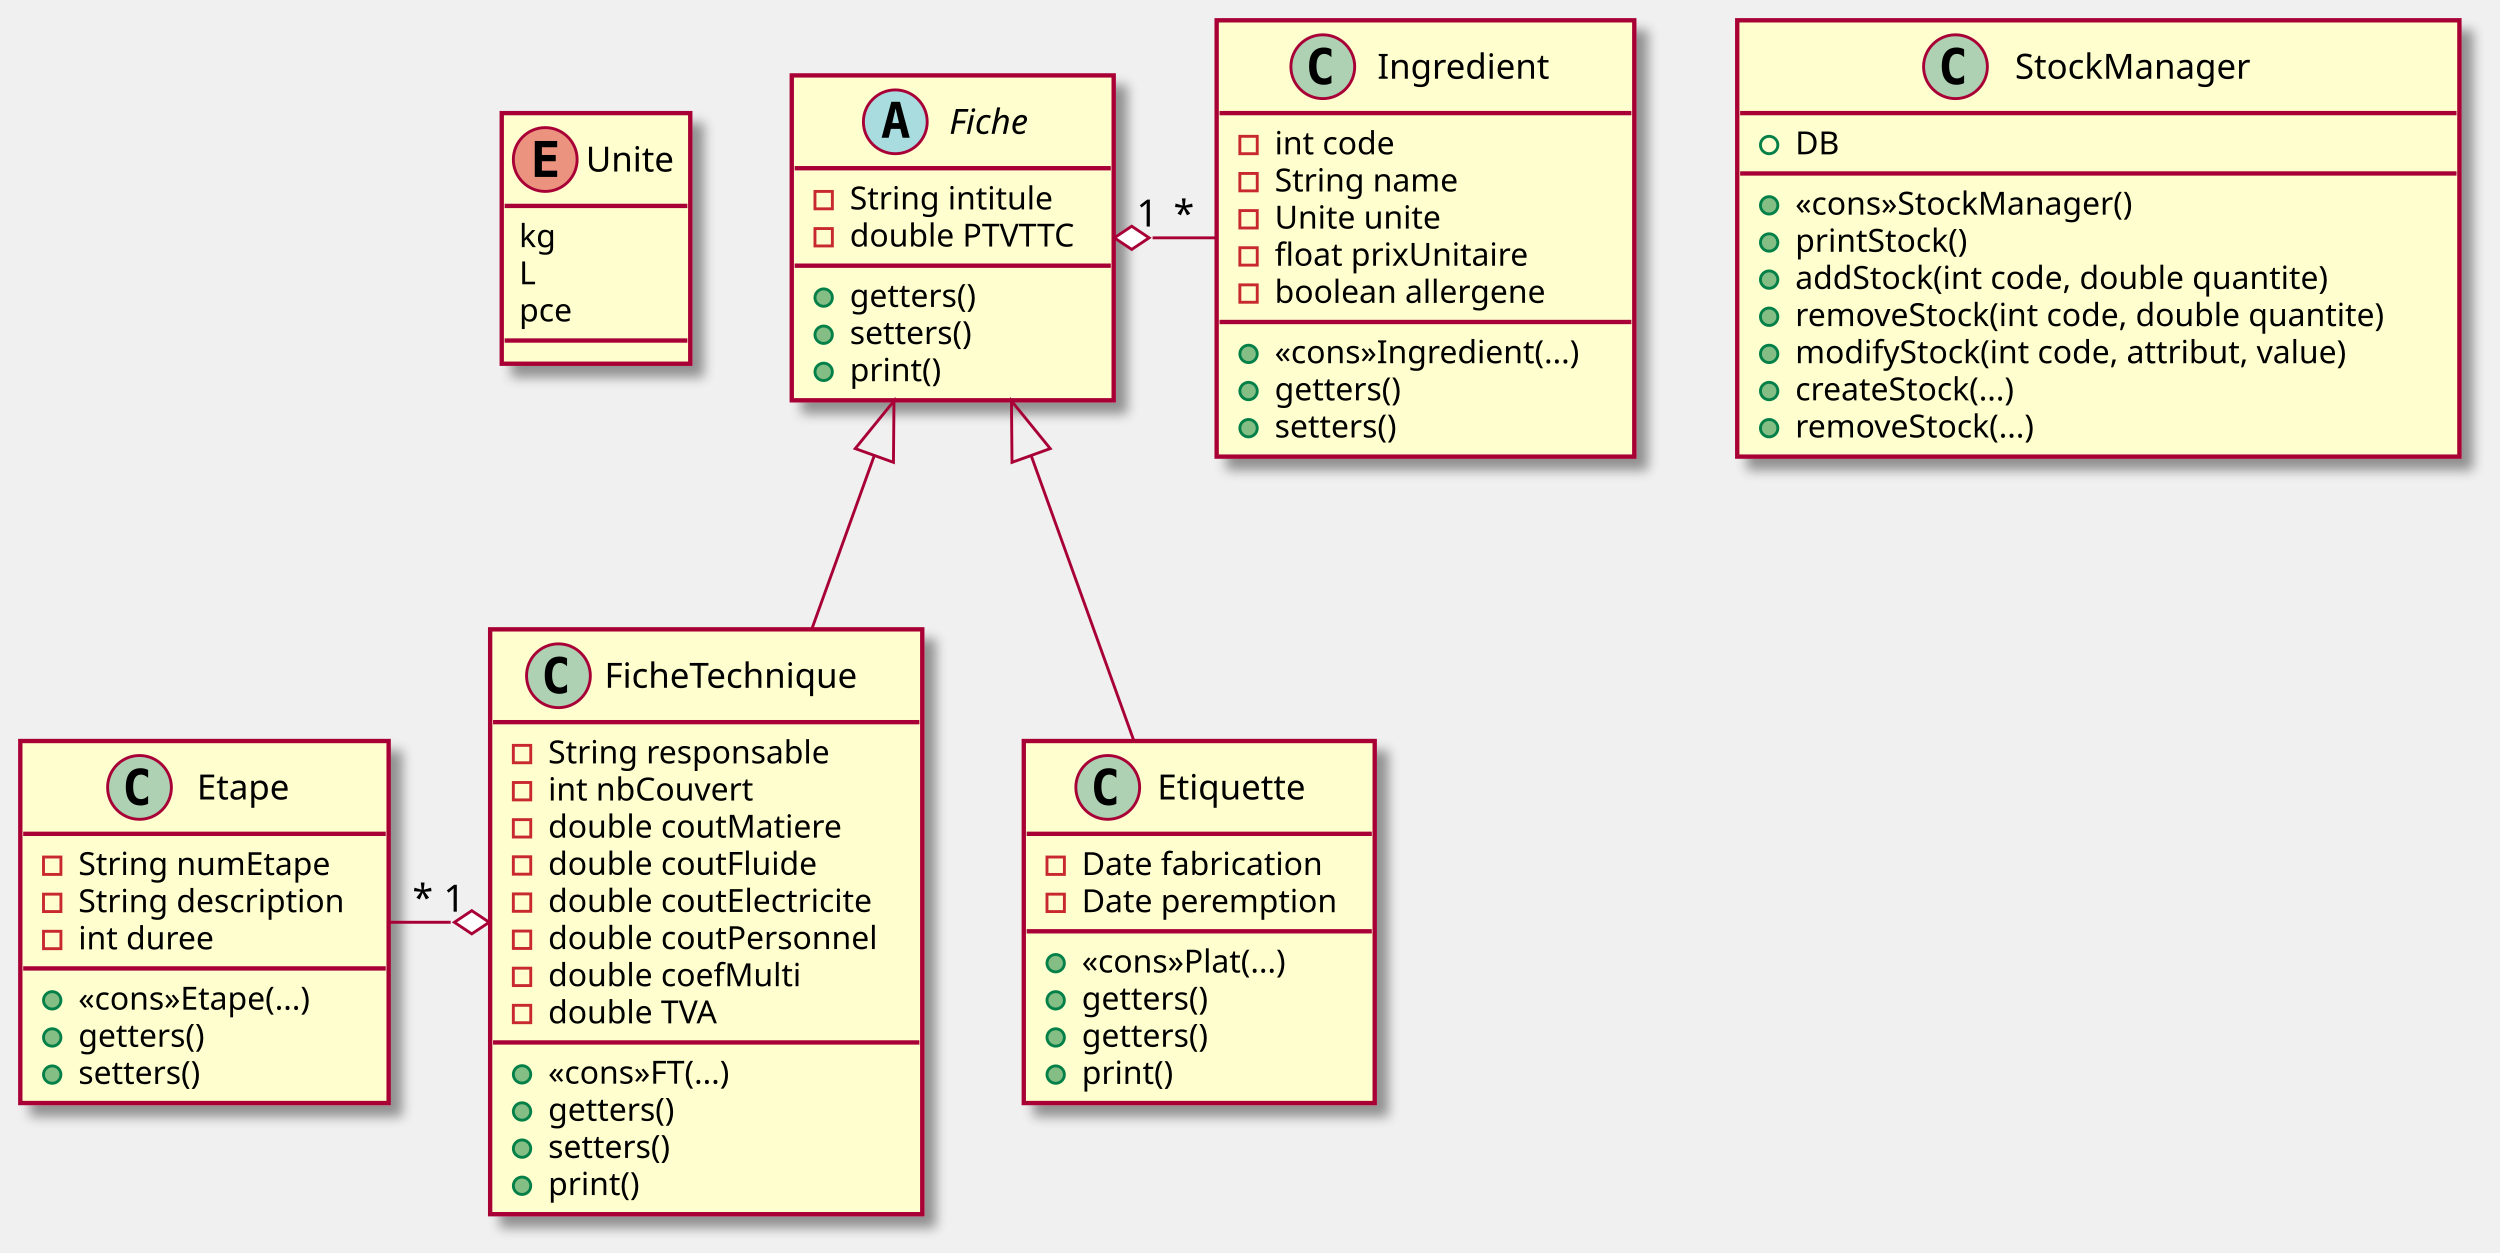
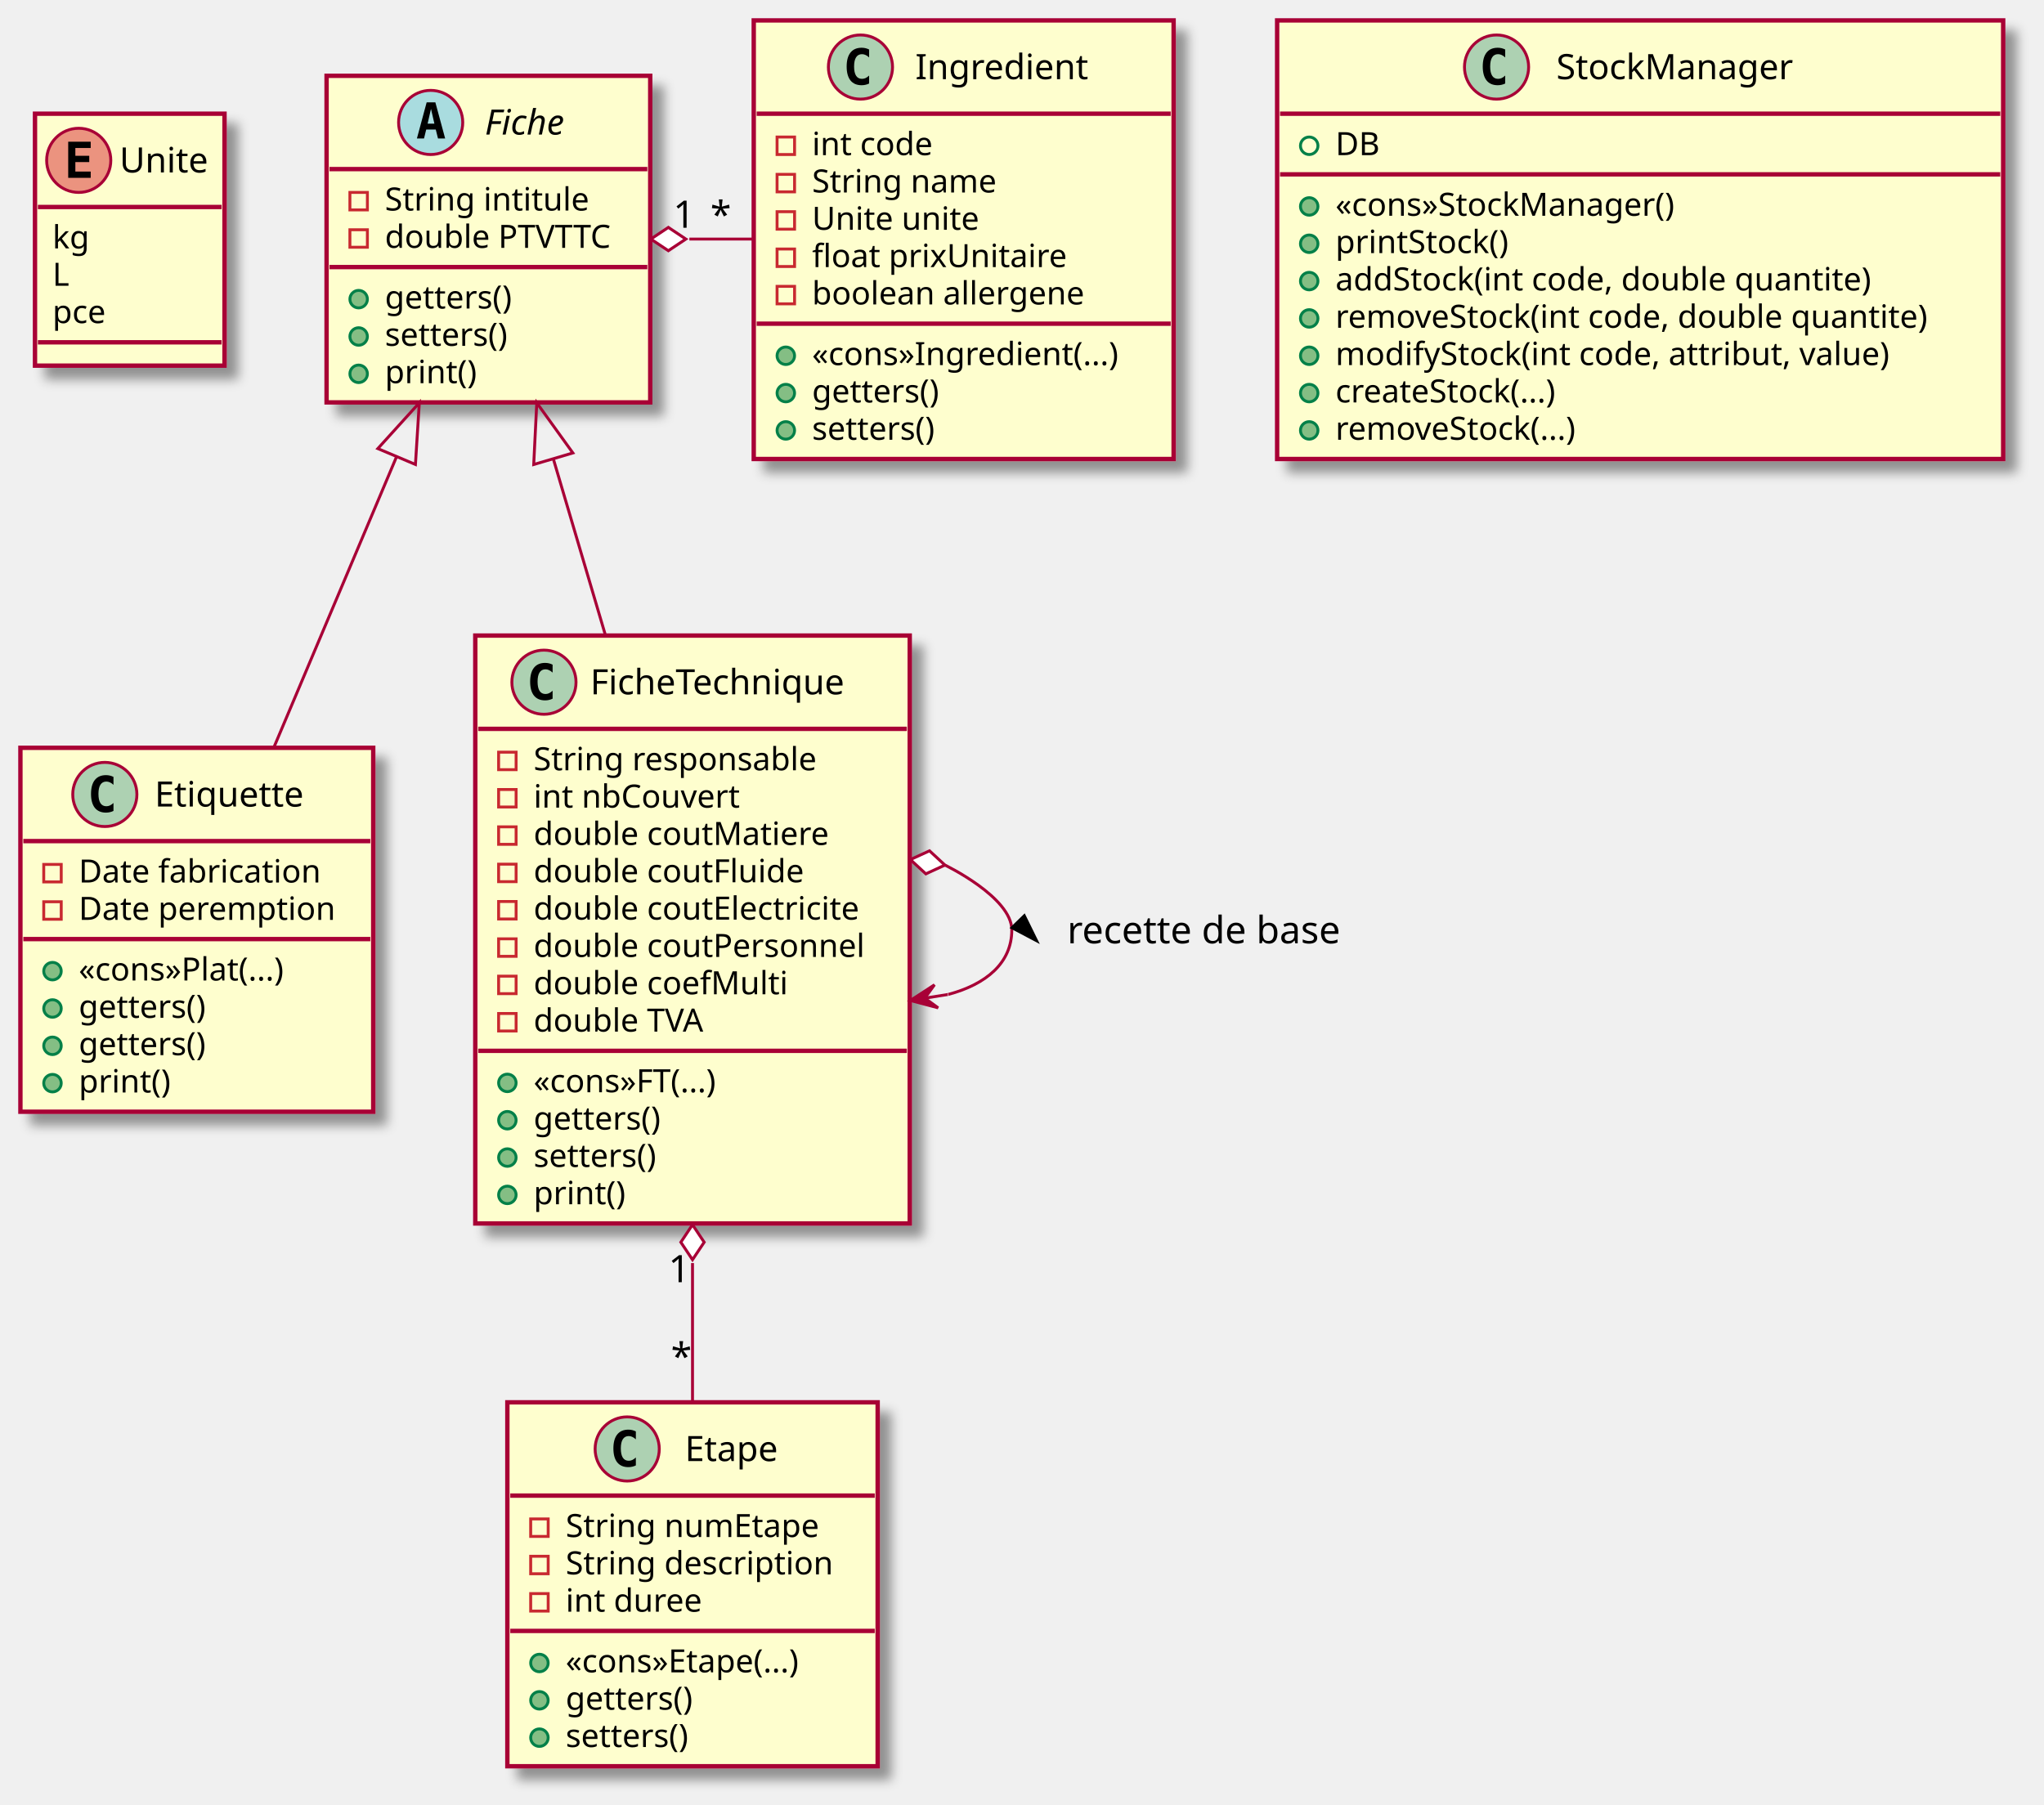
- <svg xmlns="http://www.w3.org/2000/svg" contentScriptType="application/ecmascript" contentStyleType="text/css" height="432px" preserveAspectRatio="none" style="width:862px;height:432px;background:#FFFFFF;" version="1.1" viewBox="0 0 862 432" width="862px" zoomAndPan="magnify">
+ <svg xmlns="http://www.w3.org/2000/svg" contentScriptType="application/ecmascript" contentStyleType="text/css" height="619px" preserveAspectRatio="none" style="width:701px;height:619px;background:#FFFFFF;" version="1.1" viewBox="0 0 701 619" width="701px" zoomAndPan="magnify">
  <defs>
-     <filter height="300%" id="fdufhu40ij25c" width="300%" x="-1" y="-1">
+     <filter height="300%" id="f96fu34yzcahz" width="300%" x="-1" y="-1">
      <feGaussianBlur result="blurOut" stdDeviation="2.0" />
      <feColorMatrix in="blurOut" result="blurOut2" type="matrix" values="0 0 0 0 0 0 0 0 0 0 0 0 0 0 0 0 0 0 .4 0" />
      <feOffset dx="4.0" dy="4.0" in="blurOut2" result="blurOut3" />
      <feBlend in="SourceGraphic" in2="blurOut3" mode="normal" />
    </filter>
  </defs>
  <g>
-     <rect codeLine="1" fill="#FEFECE" filter="url(#fdufhu40ij25c)" height="112.023" id="Fiche" style="stroke:#A80036;stroke-width:1.5;" width="111" x="273" y="26" />
-     <ellipse cx="308.7" cy="42" fill="#A9DCDF" rx="11" ry="11" style="stroke:#A80036;stroke-width:1.0;" />
-     <path d="M308.809,37.344 L307.653,42.422 L309.981,42.422 L308.809,37.344 Z M307.325,35.109 L310.309,35.109 L313.669,47.5 L311.216,47.5 L310.45,44.438 L307.169,44.438 L306.419,47.5 L303.981,47.5 L307.325,35.109 Z " fill="#000000" />
-     <text fill="#000000" font-family="sans-serif" font-size="12" font-style="italic" lengthAdjust="spacing" textLength="33" x="327.3" y="46.154">Fiche</text>
-     <line style="stroke:#A80036;stroke-width:1.5;" x1="274" x2="383" y1="58" y2="58" />
-     <rect fill="none" height="6" style="stroke:#C82930;stroke-width:1.0;" width="6" x="281" y="66" />
-     <text fill="#000000" font-family="sans-serif" font-size="11" lengthAdjust="spacing" textLength="76" x="293" y="72.21">String intitule</text>
-     <rect fill="none" height="6" style="stroke:#C82930;stroke-width:1.0;" width="6" x="281" y="78.805" />
-     <text fill="#000000" font-family="sans-serif" font-size="11" lengthAdjust="spacing" textLength="85" x="293" y="85.015">double PTVTTC</text>
-     <line style="stroke:#A80036;stroke-width:1.5;" x1="274" x2="383" y1="91.609" y2="91.609" />
-     <ellipse cx="284" cy="102.609" fill="#84BE84" rx="3" ry="3" style="stroke:#038048;stroke-width:1.0;" />
-     <text fill="#000000" font-family="sans-serif" font-size="11" lengthAdjust="spacing" textLength="49" x="293" y="105.82">getters()</text>
-     <ellipse cx="284" cy="115.414" fill="#84BE84" rx="3" ry="3" style="stroke:#038048;stroke-width:1.0;" />
-     <text fill="#000000" font-family="sans-serif" font-size="11" lengthAdjust="spacing" textLength="49" x="293" y="118.624">setters()</text>
-     <ellipse cx="284" cy="128.219" fill="#84BE84" rx="3" ry="3" style="stroke:#038048;stroke-width:1.0;" />
-     <text fill="#000000" font-family="sans-serif" font-size="11" lengthAdjust="spacing" textLength="34" x="293" y="131.429">print()</text>
-     <rect codeLine="9" fill="#FEFECE" filter="url(#fdufhu40ij25c)" height="201.656" id="FicheTechnique" style="stroke:#A80036;stroke-width:1.5;" width="149" x="169" y="217" />
-     <ellipse cx="192.55" cy="233" fill="#ADD1B2" rx="11" ry="11" style="stroke:#A80036;stroke-width:1.0;" />
-     <path d="M195.519,238.641 Q194.941,238.938 194.3,239.078 Q193.659,239.234 192.956,239.234 Q190.456,239.234 189.128,237.594 Q187.816,235.938 187.816,232.812 Q187.816,229.688 189.128,228.031 Q190.456,226.375 192.956,226.375 Q193.659,226.375 194.3,226.531 Q194.956,226.688 195.519,226.984 L195.519,229.703 Q194.894,229.125 194.3,228.859 Q193.706,228.578 193.081,228.578 Q191.738,228.578 191.05,229.656 Q190.363,230.719 190.363,232.812 Q190.363,234.906 191.05,235.984 Q191.738,237.047 193.081,237.047 Q193.706,237.047 194.3,236.781 Q194.894,236.5 195.519,235.922 L195.519,238.641 Z " fill="#000000" />
-     <text fill="#000000" font-family="sans-serif" font-size="12" lengthAdjust="spacing" textLength="98" x="208.45" y="237.154">FicheTechnique</text>
-     <line style="stroke:#A80036;stroke-width:1.5;" x1="170" x2="317" y1="249" y2="249" />
-     <rect fill="none" height="6" style="stroke:#C82930;stroke-width:1.0;" width="6" x="177" y="257" />
-     <text fill="#000000" font-family="sans-serif" font-size="11" lengthAdjust="spacing" textLength="109" x="189" y="263.21">String responsable</text>
-     <rect fill="none" height="6" style="stroke:#C82930;stroke-width:1.0;" width="6" x="177" y="269.805" />
-     <text fill="#000000" font-family="sans-serif" font-size="11" lengthAdjust="spacing" textLength="76" x="189" y="276.015">int nbCouvert</text>
-     <rect fill="none" height="6" style="stroke:#C82930;stroke-width:1.0;" width="6" x="177" y="282.609" />
-     <text fill="#000000" font-family="sans-serif" font-size="11" lengthAdjust="spacing" textLength="108" x="189" y="288.82">double coutMatiere</text>
-     <rect fill="none" height="6" style="stroke:#C82930;stroke-width:1.0;" width="6" x="177" y="295.414" />
-     <text fill="#000000" font-family="sans-serif" font-size="11" lengthAdjust="spacing" textLength="99" x="189" y="301.625">double coutFluide</text>
-     <rect fill="none" height="6" style="stroke:#C82930;stroke-width:1.0;" width="6" x="177" y="308.219" />
-     <text fill="#000000" font-family="sans-serif" font-size="11" lengthAdjust="spacing" textLength="121" x="189" y="314.429">double coutElectricite</text>
-     <rect fill="none" height="6" style="stroke:#C82930;stroke-width:1.0;" width="6" x="177" y="321.023" />
-     <text fill="#000000" font-family="sans-serif" font-size="11" lengthAdjust="spacing" textLength="123" x="189" y="327.234">double coutPersonnel</text>
-     <rect fill="none" height="6" style="stroke:#C82930;stroke-width:1.0;" width="6" x="177" y="333.828" />
-     <text fill="#000000" font-family="sans-serif" font-size="11" lengthAdjust="spacing" textLength="92" x="189" y="340.039">double coefMulti</text>
-     <rect fill="none" height="6" style="stroke:#C82930;stroke-width:1.0;" width="6" x="177" y="346.633" />
-     <text fill="#000000" font-family="sans-serif" font-size="11" lengthAdjust="spacing" textLength="63" x="189" y="352.843">double TVA</text>
-     <line style="stroke:#A80036;stroke-width:1.5;" x1="170" x2="317" y1="359.438" y2="359.438" />
-     <ellipse cx="180" cy="370.438" fill="#84BE84" rx="3" ry="3" style="stroke:#038048;stroke-width:1.0;" />
-     <text fill="#000000" font-family="sans-serif" font-size="11" lengthAdjust="spacing" textLength="74" x="189" y="373.648">«cons»FT(...)</text>
-     <ellipse cx="180" cy="383.242" fill="#84BE84" rx="3" ry="3" style="stroke:#038048;stroke-width:1.0;" />
-     <text fill="#000000" font-family="sans-serif" font-size="11" lengthAdjust="spacing" textLength="49" x="189" y="386.453">getters()</text>
-     <ellipse cx="180" cy="396.047" fill="#84BE84" rx="3" ry="3" style="stroke:#038048;stroke-width:1.0;" />
-     <text fill="#000000" font-family="sans-serif" font-size="11" lengthAdjust="spacing" textLength="49" x="189" y="399.257">setters()</text>
-     <ellipse cx="180" cy="408.852" fill="#84BE84" rx="3" ry="3" style="stroke:#038048;stroke-width:1.0;" />
-     <text fill="#000000" font-family="sans-serif" font-size="11" lengthAdjust="spacing" textLength="34" x="189" y="412.062">print()</text>
-     <rect codeLine="24" fill="#FEFECE" filter="url(#fdufhu40ij25c)" height="124.828" id="Etape" style="stroke:#A80036;stroke-width:1.5;" width="127" x="7" y="255.5" />
-     <ellipse cx="48.1" cy="271.5" fill="#ADD1B2" rx="11" ry="11" style="stroke:#A80036;stroke-width:1.0;" />
-     <path d="M51.069,277.141 Q50.491,277.438 49.85,277.578 Q49.209,277.734 48.506,277.734 Q46.006,277.734 44.678,276.094 Q43.366,274.438 43.366,271.312 Q43.366,268.188 44.678,266.531 Q46.006,264.875 48.506,264.875 Q49.209,264.875 49.85,265.031 Q50.506,265.188 51.069,265.484 L51.069,268.203 Q50.444,267.625 49.85,267.359 Q49.256,267.078 48.631,267.078 Q47.288,267.078 46.6,268.156 Q45.913,269.219 45.913,271.312 Q45.913,273.406 46.6,274.484 Q47.288,275.547 48.631,275.547 Q49.256,275.547 49.85,275.281 Q50.444,275 51.069,274.422 L51.069,277.141 Z " fill="#000000" />
-     <text fill="#000000" font-family="sans-serif" font-size="12" lengthAdjust="spacing" textLength="37" x="67.9" y="275.654">Etape</text>
-     <line style="stroke:#A80036;stroke-width:1.5;" x1="8" x2="133" y1="287.5" y2="287.5" />
-     <rect fill="none" height="6" style="stroke:#C82930;stroke-width:1.0;" width="6" x="15" y="295.5" />
-     <text fill="#000000" font-family="sans-serif" font-size="11" lengthAdjust="spacing" textLength="95" x="27" y="301.71">String numEtape</text>
-     <rect fill="none" height="6" style="stroke:#C82930;stroke-width:1.0;" width="6" x="15" y="308.305" />
-     <text fill="#000000" font-family="sans-serif" font-size="11" lengthAdjust="spacing" textLength="101" x="27" y="314.515">String description</text>
-     <rect fill="none" height="6" style="stroke:#C82930;stroke-width:1.0;" width="6" x="15" y="321.109" />
-     <text fill="#000000" font-family="sans-serif" font-size="11" lengthAdjust="spacing" textLength="51" x="27" y="327.32">int duree</text>
-     <line style="stroke:#A80036;stroke-width:1.5;" x1="8" x2="133" y1="333.914" y2="333.914" />
-     <ellipse cx="18" cy="344.914" fill="#84BE84" rx="3" ry="3" style="stroke:#038048;stroke-width:1.0;" />
-     <text fill="#000000" font-family="sans-serif" font-size="11" lengthAdjust="spacing" textLength="93" x="27" y="348.125">«cons»Etape(...)</text>
-     <ellipse cx="18" cy="357.719" fill="#84BE84" rx="3" ry="3" style="stroke:#038048;stroke-width:1.0;" />
-     <text fill="#000000" font-family="sans-serif" font-size="11" lengthAdjust="spacing" textLength="49" x="27" y="360.929">getters()</text>
-     <ellipse cx="18" cy="370.523" fill="#84BE84" rx="3" ry="3" style="stroke:#038048;stroke-width:1.0;" />
-     <text fill="#000000" font-family="sans-serif" font-size="11" lengthAdjust="spacing" textLength="49" x="27" y="373.734">setters()</text>
-     <rect codeLine="34" fill="#FEFECE" filter="url(#fdufhu40ij25c)" height="150.438" id="Ingredient" style="stroke:#A80036;stroke-width:1.5;" width="144" x="419.5" y="7" />
-     <ellipse cx="456.1" cy="23" fill="#ADD1B2" rx="11" ry="11" style="stroke:#A80036;stroke-width:1.0;" />
-     <path d="M459.069,28.641 Q458.491,28.938 457.85,29.078 Q457.209,29.234 456.506,29.234 Q454.006,29.234 452.678,27.594 Q451.366,25.938 451.366,22.812 Q451.366,19.688 452.678,18.031 Q454.006,16.375 456.506,16.375 Q457.209,16.375 457.85,16.531 Q458.506,16.688 459.069,16.984 L459.069,19.703 Q458.444,19.125 457.85,18.859 Q457.256,18.578 456.631,18.578 Q455.288,18.578 454.6,19.656 Q453.913,20.719 453.913,22.812 Q453.913,24.906 454.6,25.984 Q455.288,27.047 456.631,27.047 Q457.256,27.047 457.85,26.781 Q458.444,26.5 459.069,25.922 L459.069,28.641 Z " fill="#000000" />
-     <text fill="#000000" font-family="sans-serif" font-size="12" lengthAdjust="spacing" textLength="64" x="474.9" y="27.154">Ingredient</text>
-     <line style="stroke:#A80036;stroke-width:1.5;" x1="420.5" x2="562.5" y1="39" y2="39" />
-     <rect fill="none" height="6" style="stroke:#C82930;stroke-width:1.0;" width="6" x="427.5" y="47" />
-     <text fill="#000000" font-family="sans-serif" font-size="11" lengthAdjust="spacing" textLength="45" x="439.5" y="53.21">int code</text>
-     <rect fill="none" height="6" style="stroke:#C82930;stroke-width:1.0;" width="6" x="427.5" y="59.805" />
-     <text fill="#000000" font-family="sans-serif" font-size="11" lengthAdjust="spacing" textLength="70" x="439.5" y="66.015">String name</text>
-     <rect fill="none" height="6" style="stroke:#C82930;stroke-width:1.0;" width="6" x="427.5" y="72.609" />
-     <text fill="#000000" font-family="sans-serif" font-size="11" lengthAdjust="spacing" textLength="61" x="439.5" y="78.82">Unite unite</text>
-     <rect fill="none" height="6" style="stroke:#C82930;stroke-width:1.0;" width="6" x="427.5" y="85.414" />
-     <text fill="#000000" font-family="sans-serif" font-size="11" lengthAdjust="spacing" textLength="94" x="439.5" y="91.624">float prixUnitaire</text>
-     <rect fill="none" height="6" style="stroke:#C82930;stroke-width:1.0;" width="6" x="427.5" y="98.219" />
-     <text fill="#000000" font-family="sans-serif" font-size="11" lengthAdjust="spacing" textLength="102" x="439.5" y="104.429">boolean allergene</text>
-     <line style="stroke:#A80036;stroke-width:1.5;" x1="420.5" x2="562.5" y1="111.023" y2="111.023" />
-     <ellipse cx="430.5" cy="122.023" fill="#84BE84" rx="3" ry="3" style="stroke:#038048;stroke-width:1.0;" />
-     <text fill="#000000" font-family="sans-serif" font-size="11" lengthAdjust="spacing" textLength="118" x="439.5" y="125.234">«cons»Ingredient(...)</text>
-     <ellipse cx="430.5" cy="134.828" fill="#84BE84" rx="3" ry="3" style="stroke:#038048;stroke-width:1.0;" />
-     <text fill="#000000" font-family="sans-serif" font-size="11" lengthAdjust="spacing" textLength="49" x="439.5" y="138.039">getters()</text>
-     <ellipse cx="430.5" cy="147.633" fill="#84BE84" rx="3" ry="3" style="stroke:#038048;stroke-width:1.0;" />
-     <text fill="#000000" font-family="sans-serif" font-size="11" lengthAdjust="spacing" textLength="49" x="439.5" y="150.843">setters()</text>
-     <rect codeLine="45" fill="#FEFECE" filter="url(#fdufhu40ij25c)" height="124.828" id="Etiquette" style="stroke:#A80036;stroke-width:1.5;" width="121" x="353" y="255.5" />
-     <ellipse cx="381.95" cy="271.5" fill="#ADD1B2" rx="11" ry="11" style="stroke:#A80036;stroke-width:1.0;" />
-     <path d="M384.919,277.141 Q384.341,277.438 383.7,277.578 Q383.059,277.734 382.356,277.734 Q379.856,277.734 378.528,276.094 Q377.216,274.438 377.216,271.312 Q377.216,268.188 378.528,266.531 Q379.856,264.875 382.356,264.875 Q383.059,264.875 383.7,265.031 Q384.356,265.188 384.919,265.484 L384.919,268.203 Q384.294,267.625 383.7,267.359 Q383.106,267.078 382.481,267.078 Q381.137,267.078 380.45,268.156 Q379.762,269.219 379.762,271.312 Q379.762,273.406 380.45,274.484 Q381.137,275.547 382.481,275.547 Q383.106,275.547 383.7,275.281 Q384.294,275 384.919,274.422 L384.919,277.141 Z " fill="#000000" />
-     <text fill="#000000" font-family="sans-serif" font-size="12" lengthAdjust="spacing" textLength="58" x="399.05" y="275.654">Etiquette</text>
-     <line style="stroke:#A80036;stroke-width:1.5;" x1="354" x2="473" y1="287.5" y2="287.5" />
-     <rect fill="none" height="6" style="stroke:#C82930;stroke-width:1.0;" width="6" x="361" y="295.5" />
-     <text fill="#000000" font-family="sans-serif" font-size="11" lengthAdjust="spacing" textLength="90" x="373" y="301.71">Date fabrication</text>
-     <rect fill="none" height="6" style="stroke:#C82930;stroke-width:1.0;" width="6" x="361" y="308.305" />
-     <text fill="#000000" font-family="sans-serif" font-size="11" lengthAdjust="spacing" textLength="95" x="373" y="314.515">Date peremption</text>
-     <line style="stroke:#A80036;stroke-width:1.5;" x1="354" x2="473" y1="321.109" y2="321.109" />
-     <ellipse cx="364" cy="332.109" fill="#84BE84" rx="3" ry="3" style="stroke:#038048;stroke-width:1.0;" />
-     <text fill="#000000" font-family="sans-serif" font-size="11" lengthAdjust="spacing" textLength="82" x="373" y="335.32">«cons»Plat(...)</text>
-     <ellipse cx="364" cy="344.914" fill="#84BE84" rx="3" ry="3" style="stroke:#038048;stroke-width:1.0;" />
-     <text fill="#000000" font-family="sans-serif" font-size="11" lengthAdjust="spacing" textLength="49" x="373" y="348.125">getters()</text>
-     <ellipse cx="364" cy="357.719" fill="#84BE84" rx="3" ry="3" style="stroke:#038048;stroke-width:1.0;" />
-     <text fill="#000000" font-family="sans-serif" font-size="11" lengthAdjust="spacing" textLength="49" x="373" y="360.929">getters()</text>
-     <ellipse cx="364" cy="370.523" fill="#84BE84" rx="3" ry="3" style="stroke:#038048;stroke-width:1.0;" />
-     <text fill="#000000" font-family="sans-serif" font-size="11" lengthAdjust="spacing" textLength="34" x="373" y="373.734">print()</text>
-     <rect codeLine="54" fill="#FEFECE" filter="url(#fdufhu40ij25c)" height="86.414" id="Unite" style="stroke:#A80036;stroke-width:1.5;" width="65" x="173" y="39" />
-     <ellipse cx="188" cy="55" fill="#EB937F" rx="11" ry="11" style="stroke:#A80036;stroke-width:1.0;" />
-     <path d="M192.109,61 L184.391,61 L184.391,48.609 L192.109,48.609 L192.109,50.766 L186.844,50.766 L186.844,53.438 L191.609,53.438 L191.609,55.594 L186.844,55.594 L186.844,58.844 L192.109,58.844 L192.109,61 Z " fill="#000000" />
-     <text fill="#000000" font-family="sans-serif" font-size="12" lengthAdjust="spacing" textLength="33" x="202" y="59.154">Unite</text>
-     <line style="stroke:#A80036;stroke-width:1.5;" x1="174" x2="237" y1="71" y2="71" />
-     <text fill="#000000" font-family="sans-serif" font-size="11" lengthAdjust="spacing" textLength="13" x="179" y="85.21">kg</text>
-     <text fill="#000000" font-family="sans-serif" font-size="11" lengthAdjust="spacing" textLength="6" x="179" y="98.015">L</text>
-     <text fill="#000000" font-family="sans-serif" font-size="11" lengthAdjust="spacing" textLength="20" x="179" y="110.82">pce</text>
-     <line style="stroke:#A80036;stroke-width:1.5;" x1="174" x2="237" y1="117.414" y2="117.414" />
-     <rect codeLine="60" fill="#FEFECE" filter="url(#fdufhu40ij25c)" height="150.438" id="StockManager" style="stroke:#A80036;stroke-width:1.5;" width="249" x="599" y="7" />
-     <ellipse cx="674.25" cy="23" fill="#ADD1B2" rx="11" ry="11" style="stroke:#A80036;stroke-width:1.0;" />
-     <path d="M677.219,28.641 Q676.641,28.938 676,29.078 Q675.359,29.234 674.656,29.234 Q672.156,29.234 670.828,27.594 Q669.516,25.938 669.516,22.812 Q669.516,19.688 670.828,18.031 Q672.156,16.375 674.656,16.375 Q675.359,16.375 676,16.531 Q676.656,16.688 677.219,16.984 L677.219,19.703 Q676.594,19.125 676,18.859 Q675.406,18.578 674.781,18.578 Q673.438,18.578 672.75,19.656 Q672.062,20.719 672.062,22.812 Q672.062,24.906 672.75,25.984 Q673.438,27.047 674.781,27.047 Q675.406,27.047 676,26.781 Q676.594,26.5 677.219,25.922 L677.219,28.641 Z " fill="#000000" />
-     <text fill="#000000" font-family="sans-serif" font-size="12" lengthAdjust="spacing" textLength="90" x="694.75" y="27.154">StockManager</text>
-     <line style="stroke:#A80036;stroke-width:1.5;" x1="600" x2="847" y1="39" y2="39" />
-     <ellipse cx="610" cy="50" rx="3" ry="3" style="stroke:#038048;stroke-width:1.0;fill:none;" />
-     <text fill="#000000" font-family="sans-serif" font-size="11" lengthAdjust="spacing" textLength="16" x="619" y="53.21">DB</text>
-     <line style="stroke:#A80036;stroke-width:1.5;" x1="600" x2="847" y1="59.805" y2="59.805" />
-     <ellipse cx="610" cy="70.805" fill="#84BE84" rx="3" ry="3" style="stroke:#038048;stroke-width:1.0;" />
-     <text fill="#000000" font-family="sans-serif" font-size="11" lengthAdjust="spacing" textLength="129" x="619" y="74.015">«cons»StockManager()</text>
-     <ellipse cx="610" cy="83.609" fill="#84BE84" rx="3" ry="3" style="stroke:#038048;stroke-width:1.0;" />
-     <text fill="#000000" font-family="sans-serif" font-size="11" lengthAdjust="spacing" textLength="65" x="619" y="86.82">printStock()</text>
-     <ellipse cx="610" cy="96.414" fill="#84BE84" rx="3" ry="3" style="stroke:#038048;stroke-width:1.0;" />
-     <text fill="#000000" font-family="sans-serif" font-size="11" lengthAdjust="spacing" textLength="201" x="619" y="99.624">addStock(int code, double quantite)</text>
-     <ellipse cx="610" cy="109.219" fill="#84BE84" rx="3" ry="3" style="stroke:#038048;stroke-width:1.0;" />
-     <text fill="#000000" font-family="sans-serif" font-size="11" lengthAdjust="spacing" textLength="223" x="619" y="112.429">removeStock(int code, double quantite)</text>
-     <ellipse cx="610" cy="122.023" fill="#84BE84" rx="3" ry="3" style="stroke:#038048;stroke-width:1.0;" />
-     <text fill="#000000" font-family="sans-serif" font-size="11" lengthAdjust="spacing" textLength="209" x="619" y="125.234">modifyStock(int code, attribut, value)</text>
-     <ellipse cx="610" cy="134.828" fill="#84BE84" rx="3" ry="3" style="stroke:#038048;stroke-width:1.0;" />
-     <text fill="#000000" font-family="sans-serif" font-size="11" lengthAdjust="spacing" textLength="87" x="619" y="138.039">createStock(...)</text>
-     <ellipse cx="610" cy="147.633" fill="#84BE84" rx="3" ry="3" style="stroke:#038048;stroke-width:1.0;" />
-     <text fill="#000000" font-family="sans-serif" font-size="11" lengthAdjust="spacing" textLength="94" x="619" y="150.843">removeStock(...)</text>
-     <path codeLine="71" d="M301.384,157.286 C294.55,176.26 287.103,196.938 279.895,216.951 " fill="none" id="Fiche-backto-FicheTechnique" style="stroke:#A80036;stroke-width:1.0;" />
-     <polygon fill="none" points="294.885,154.673,308.248,138.228,308.057,159.417,294.885,154.673" style="stroke:#A80036;stroke-width:1.0;" />
-     <path codeLine="72" d="M355.574,157.171 C366.942,188.733 380.013,225.025 390.859,255.138 " fill="none" id="Fiche-backto-Etiquette" style="stroke:#A80036;stroke-width:1.0;" />
-     <polygon fill="none" points="348.943,159.417,348.752,138.228,362.115,154.673,348.943,159.417" style="stroke:#A80036;stroke-width:1.0;" />
-     <path codeLine="73" d="M397.414,82 C404.748,82 412.082,82 419.416,82 " fill="none" id="Fiche-backto-Ingredient" style="stroke:#A80036;stroke-width:1.0;" />
-     <polygon fill="#FFFFFF" points="384.213,82,390.213,86,396.213,82,390.213,78,384.213,82" style="stroke:#A80036;stroke-width:1.0;" />
-     <text fill="#000000" font-family="sans-serif" font-size="13" lengthAdjust="spacing" textLength="8" x="391.864" y="78.113">1</text>
-     <text fill="#000000" font-family="sans-serif" font-size="13" lengthAdjust="spacing" textLength="7" x="404.622" y="78.278">*</text>
-     <path codeLine="75" d="M134.023,318 C141.15,318 148.276,318 155.402,318 " fill="none" id="Etape-to-FicheTechnique" style="stroke:#A80036;stroke-width:1.0;" />
-     <polygon fill="#FFFFFF" points="168.662,318,162.662,314,156.662,318,162.662,322,168.662,318" style="stroke:#A80036;stroke-width:1.0;" />
-     <text fill="#000000" font-family="sans-serif" font-size="13" lengthAdjust="spacing" textLength="7" x="142.192" y="314.171">*</text>
-     <text fill="#000000" font-family="sans-serif" font-size="13" lengthAdjust="spacing" textLength="8" x="152.902" y="314.352">1</text>
+     <rect codeLine="1" fill="#FEFECE" filter="url(#f96fu34yzcahz)" height="112.023" id="Fiche" style="stroke:#A80036;stroke-width:1.5;" width="111" x="112" y="26" />
+     <ellipse cx="147.7" cy="42" fill="#A9DCDF" rx="11" ry="11" style="stroke:#A80036;stroke-width:1.0;" />
+     <path d="M147.809,37.344 L146.653,42.422 L148.981,42.422 L147.809,37.344 Z M146.325,35.109 L149.309,35.109 L152.669,47.5 L150.216,47.5 L149.45,44.438 L146.169,44.438 L145.419,47.5 L142.981,47.5 L146.325,35.109 Z " fill="#000000" />
+     <text fill="#000000" font-family="sans-serif" font-size="12" font-style="italic" lengthAdjust="spacing" textLength="33" x="166.3" y="46.154">Fiche</text>
+     <line style="stroke:#A80036;stroke-width:1.5;" x1="113" x2="222" y1="58" y2="58" />
+     <rect fill="none" height="6" style="stroke:#C82930;stroke-width:1.0;" width="6" x="120" y="66" />
+     <text fill="#000000" font-family="sans-serif" font-size="11" lengthAdjust="spacing" textLength="76" x="132" y="72.21">String intitule</text>
+     <rect fill="none" height="6" style="stroke:#C82930;stroke-width:1.0;" width="6" x="120" y="78.805" />
+     <text fill="#000000" font-family="sans-serif" font-size="11" lengthAdjust="spacing" textLength="85" x="132" y="85.015">double PTVTTC</text>
+     <line style="stroke:#A80036;stroke-width:1.5;" x1="113" x2="222" y1="91.609" y2="91.609" />
+     <ellipse cx="123" cy="102.609" fill="#84BE84" rx="3" ry="3" style="stroke:#038048;stroke-width:1.0;" />
+     <text fill="#000000" font-family="sans-serif" font-size="11" lengthAdjust="spacing" textLength="49" x="132" y="105.82">getters()</text>
+     <ellipse cx="123" cy="115.414" fill="#84BE84" rx="3" ry="3" style="stroke:#038048;stroke-width:1.0;" />
+     <text fill="#000000" font-family="sans-serif" font-size="11" lengthAdjust="spacing" textLength="49" x="132" y="118.624">setters()</text>
+     <ellipse cx="123" cy="128.219" fill="#84BE84" rx="3" ry="3" style="stroke:#038048;stroke-width:1.0;" />
+     <text fill="#000000" font-family="sans-serif" font-size="11" lengthAdjust="spacing" textLength="34" x="132" y="131.429">print()</text>
+     <rect codeLine="9" fill="#FEFECE" filter="url(#f96fu34yzcahz)" height="201.656" id="FicheTechnique" style="stroke:#A80036;stroke-width:1.5;" width="149" x="163" y="218" />
+     <ellipse cx="186.55" cy="234" fill="#ADD1B2" rx="11" ry="11" style="stroke:#A80036;stroke-width:1.0;" />
+     <path d="M189.519,239.641 Q188.941,239.938 188.3,240.078 Q187.659,240.234 186.956,240.234 Q184.456,240.234 183.128,238.594 Q181.816,236.938 181.816,233.812 Q181.816,230.688 183.128,229.031 Q184.456,227.375 186.956,227.375 Q187.659,227.375 188.3,227.531 Q188.956,227.688 189.519,227.984 L189.519,230.703 Q188.894,230.125 188.3,229.859 Q187.706,229.578 187.081,229.578 Q185.738,229.578 185.05,230.656 Q184.363,231.719 184.363,233.812 Q184.363,235.906 185.05,236.984 Q185.738,238.047 187.081,238.047 Q187.706,238.047 188.3,237.781 Q188.894,237.5 189.519,236.922 L189.519,239.641 Z " fill="#000000" />
+     <text fill="#000000" font-family="sans-serif" font-size="12" lengthAdjust="spacing" textLength="98" x="202.45" y="238.154">FicheTechnique</text>
+     <line style="stroke:#A80036;stroke-width:1.5;" x1="164" x2="311" y1="250" y2="250" />
+     <rect fill="none" height="6" style="stroke:#C82930;stroke-width:1.0;" width="6" x="171" y="258" />
+     <text fill="#000000" font-family="sans-serif" font-size="11" lengthAdjust="spacing" textLength="109" x="183" y="264.21">String responsable</text>
+     <rect fill="none" height="6" style="stroke:#C82930;stroke-width:1.0;" width="6" x="171" y="270.805" />
+     <text fill="#000000" font-family="sans-serif" font-size="11" lengthAdjust="spacing" textLength="76" x="183" y="277.015">int nbCouvert</text>
+     <rect fill="none" height="6" style="stroke:#C82930;stroke-width:1.0;" width="6" x="171" y="283.609" />
+     <text fill="#000000" font-family="sans-serif" font-size="11" lengthAdjust="spacing" textLength="108" x="183" y="289.82">double coutMatiere</text>
+     <rect fill="none" height="6" style="stroke:#C82930;stroke-width:1.0;" width="6" x="171" y="296.414" />
+     <text fill="#000000" font-family="sans-serif" font-size="11" lengthAdjust="spacing" textLength="99" x="183" y="302.625">double coutFluide</text>
+     <rect fill="none" height="6" style="stroke:#C82930;stroke-width:1.0;" width="6" x="171" y="309.219" />
+     <text fill="#000000" font-family="sans-serif" font-size="11" lengthAdjust="spacing" textLength="121" x="183" y="315.429">double coutElectricite</text>
+     <rect fill="none" height="6" style="stroke:#C82930;stroke-width:1.0;" width="6" x="171" y="322.023" />
+     <text fill="#000000" font-family="sans-serif" font-size="11" lengthAdjust="spacing" textLength="123" x="183" y="328.234">double coutPersonnel</text>
+     <rect fill="none" height="6" style="stroke:#C82930;stroke-width:1.0;" width="6" x="171" y="334.828" />
+     <text fill="#000000" font-family="sans-serif" font-size="11" lengthAdjust="spacing" textLength="92" x="183" y="341.039">double coefMulti</text>
+     <rect fill="none" height="6" style="stroke:#C82930;stroke-width:1.0;" width="6" x="171" y="347.633" />
+     <text fill="#000000" font-family="sans-serif" font-size="11" lengthAdjust="spacing" textLength="63" x="183" y="353.843">double TVA</text>
+     <line style="stroke:#A80036;stroke-width:1.5;" x1="164" x2="311" y1="360.438" y2="360.438" />
+     <ellipse cx="174" cy="371.438" fill="#84BE84" rx="3" ry="3" style="stroke:#038048;stroke-width:1.0;" />
+     <text fill="#000000" font-family="sans-serif" font-size="11" lengthAdjust="spacing" textLength="74" x="183" y="374.648">«cons»FT(...)</text>
+     <ellipse cx="174" cy="384.242" fill="#84BE84" rx="3" ry="3" style="stroke:#038048;stroke-width:1.0;" />
+     <text fill="#000000" font-family="sans-serif" font-size="11" lengthAdjust="spacing" textLength="49" x="183" y="387.453">getters()</text>
+     <ellipse cx="174" cy="397.047" fill="#84BE84" rx="3" ry="3" style="stroke:#038048;stroke-width:1.0;" />
+     <text fill="#000000" font-family="sans-serif" font-size="11" lengthAdjust="spacing" textLength="49" x="183" y="400.257">setters()</text>
+     <ellipse cx="174" cy="409.852" fill="#84BE84" rx="3" ry="3" style="stroke:#038048;stroke-width:1.0;" />
+     <text fill="#000000" font-family="sans-serif" font-size="11" lengthAdjust="spacing" textLength="34" x="183" y="413.062">print()</text>
+     <rect codeLine="24" fill="#FEFECE" filter="url(#f96fu34yzcahz)" height="124.828" id="Etape" style="stroke:#A80036;stroke-width:1.5;" width="127" x="174" y="481" />
+     <ellipse cx="215.1" cy="497" fill="#ADD1B2" rx="11" ry="11" style="stroke:#A80036;stroke-width:1.0;" />
+     <path d="M218.069,502.641 Q217.491,502.938 216.85,503.078 Q216.209,503.234 215.506,503.234 Q213.006,503.234 211.678,501.594 Q210.366,499.938 210.366,496.812 Q210.366,493.688 211.678,492.031 Q213.006,490.375 215.506,490.375 Q216.209,490.375 216.85,490.531 Q217.506,490.688 218.069,490.984 L218.069,493.703 Q217.444,493.125 216.85,492.859 Q216.256,492.578 215.631,492.578 Q214.287,492.578 213.6,493.656 Q212.912,494.719 212.912,496.812 Q212.912,498.906 213.6,499.984 Q214.287,501.047 215.631,501.047 Q216.256,501.047 216.85,500.781 Q217.444,500.5 218.069,499.922 L218.069,502.641 Z " fill="#000000" />
+     <text fill="#000000" font-family="sans-serif" font-size="12" lengthAdjust="spacing" textLength="37" x="234.9" y="501.154">Etape</text>
+     <line style="stroke:#A80036;stroke-width:1.5;" x1="175" x2="300" y1="513" y2="513" />
+     <rect fill="none" height="6" style="stroke:#C82930;stroke-width:1.0;" width="6" x="182" y="521" />
+     <text fill="#000000" font-family="sans-serif" font-size="11" lengthAdjust="spacing" textLength="95" x="194" y="527.21">String numEtape</text>
+     <rect fill="none" height="6" style="stroke:#C82930;stroke-width:1.0;" width="6" x="182" y="533.805" />
+     <text fill="#000000" font-family="sans-serif" font-size="11" lengthAdjust="spacing" textLength="101" x="194" y="540.015">String description</text>
+     <rect fill="none" height="6" style="stroke:#C82930;stroke-width:1.0;" width="6" x="182" y="546.609" />
+     <text fill="#000000" font-family="sans-serif" font-size="11" lengthAdjust="spacing" textLength="51" x="194" y="552.82">int duree</text>
+     <line style="stroke:#A80036;stroke-width:1.5;" x1="175" x2="300" y1="559.414" y2="559.414" />
+     <ellipse cx="185" cy="570.414" fill="#84BE84" rx="3" ry="3" style="stroke:#038048;stroke-width:1.0;" />
+     <text fill="#000000" font-family="sans-serif" font-size="11" lengthAdjust="spacing" textLength="93" x="194" y="573.625">«cons»Etape(...)</text>
+     <ellipse cx="185" cy="583.219" fill="#84BE84" rx="3" ry="3" style="stroke:#038048;stroke-width:1.0;" />
+     <text fill="#000000" font-family="sans-serif" font-size="11" lengthAdjust="spacing" textLength="49" x="194" y="586.429">getters()</text>
+     <ellipse cx="185" cy="596.023" fill="#84BE84" rx="3" ry="3" style="stroke:#038048;stroke-width:1.0;" />
+     <text fill="#000000" font-family="sans-serif" font-size="11" lengthAdjust="spacing" textLength="49" x="194" y="599.234">setters()</text>
+     <rect codeLine="34" fill="#FEFECE" filter="url(#f96fu34yzcahz)" height="150.438" id="Ingredient" style="stroke:#A80036;stroke-width:1.5;" width="144" x="258.5" y="7" />
+     <ellipse cx="295.1" cy="23" fill="#ADD1B2" rx="11" ry="11" style="stroke:#A80036;stroke-width:1.0;" />
+     <path d="M298.069,28.641 Q297.491,28.938 296.85,29.078 Q296.209,29.234 295.506,29.234 Q293.006,29.234 291.678,27.594 Q290.366,25.938 290.366,22.812 Q290.366,19.688 291.678,18.031 Q293.006,16.375 295.506,16.375 Q296.209,16.375 296.85,16.531 Q297.506,16.688 298.069,16.984 L298.069,19.703 Q297.444,19.125 296.85,18.859 Q296.256,18.578 295.631,18.578 Q294.288,18.578 293.6,19.656 Q292.913,20.719 292.913,22.812 Q292.913,24.906 293.6,25.984 Q294.288,27.047 295.631,27.047 Q296.256,27.047 296.85,26.781 Q297.444,26.5 298.069,25.922 L298.069,28.641 Z " fill="#000000" />
+     <text fill="#000000" font-family="sans-serif" font-size="12" lengthAdjust="spacing" textLength="64" x="313.9" y="27.154">Ingredient</text>
+     <line style="stroke:#A80036;stroke-width:1.5;" x1="259.5" x2="401.5" y1="39" y2="39" />
+     <rect fill="none" height="6" style="stroke:#C82930;stroke-width:1.0;" width="6" x="266.5" y="47" />
+     <text fill="#000000" font-family="sans-serif" font-size="11" lengthAdjust="spacing" textLength="45" x="278.5" y="53.21">int code</text>
+     <rect fill="none" height="6" style="stroke:#C82930;stroke-width:1.0;" width="6" x="266.5" y="59.805" />
+     <text fill="#000000" font-family="sans-serif" font-size="11" lengthAdjust="spacing" textLength="70" x="278.5" y="66.015">String name</text>
+     <rect fill="none" height="6" style="stroke:#C82930;stroke-width:1.0;" width="6" x="266.5" y="72.609" />
+     <text fill="#000000" font-family="sans-serif" font-size="11" lengthAdjust="spacing" textLength="61" x="278.5" y="78.82">Unite unite</text>
+     <rect fill="none" height="6" style="stroke:#C82930;stroke-width:1.0;" width="6" x="266.5" y="85.414" />
+     <text fill="#000000" font-family="sans-serif" font-size="11" lengthAdjust="spacing" textLength="94" x="278.5" y="91.624">float prixUnitaire</text>
+     <rect fill="none" height="6" style="stroke:#C82930;stroke-width:1.0;" width="6" x="266.5" y="98.219" />
+     <text fill="#000000" font-family="sans-serif" font-size="11" lengthAdjust="spacing" textLength="102" x="278.5" y="104.429">boolean allergene</text>
+     <line style="stroke:#A80036;stroke-width:1.5;" x1="259.5" x2="401.5" y1="111.023" y2="111.023" />
+     <ellipse cx="269.5" cy="122.023" fill="#84BE84" rx="3" ry="3" style="stroke:#038048;stroke-width:1.0;" />
+     <text fill="#000000" font-family="sans-serif" font-size="11" lengthAdjust="spacing" textLength="118" x="278.5" y="125.234">«cons»Ingredient(...)</text>
+     <ellipse cx="269.5" cy="134.828" fill="#84BE84" rx="3" ry="3" style="stroke:#038048;stroke-width:1.0;" />
+     <text fill="#000000" font-family="sans-serif" font-size="11" lengthAdjust="spacing" textLength="49" x="278.5" y="138.039">getters()</text>
+     <ellipse cx="269.5" cy="147.633" fill="#84BE84" rx="3" ry="3" style="stroke:#038048;stroke-width:1.0;" />
+     <text fill="#000000" font-family="sans-serif" font-size="11" lengthAdjust="spacing" textLength="49" x="278.5" y="150.843">setters()</text>
+     <rect codeLine="45" fill="#FEFECE" filter="url(#f96fu34yzcahz)" height="124.828" id="Etiquette" style="stroke:#A80036;stroke-width:1.5;" width="121" x="7" y="256.5" />
+     <ellipse cx="35.95" cy="272.5" fill="#ADD1B2" rx="11" ry="11" style="stroke:#A80036;stroke-width:1.0;" />
+     <path d="M38.919,278.141 Q38.341,278.438 37.7,278.578 Q37.059,278.734 36.356,278.734 Q33.856,278.734 32.528,277.094 Q31.216,275.438 31.216,272.312 Q31.216,269.188 32.528,267.531 Q33.856,265.875 36.356,265.875 Q37.059,265.875 37.7,266.031 Q38.356,266.188 38.919,266.484 L38.919,269.203 Q38.294,268.625 37.7,268.359 Q37.106,268.078 36.481,268.078 Q35.138,268.078 34.45,269.156 Q33.763,270.219 33.763,272.312 Q33.763,274.406 34.45,275.484 Q35.138,276.547 36.481,276.547 Q37.106,276.547 37.7,276.281 Q38.294,276 38.919,275.422 L38.919,278.141 Z " fill="#000000" />
+     <text fill="#000000" font-family="sans-serif" font-size="12" lengthAdjust="spacing" textLength="58" x="53.05" y="276.654">Etiquette</text>
+     <line style="stroke:#A80036;stroke-width:1.5;" x1="8" x2="127" y1="288.5" y2="288.5" />
+     <rect fill="none" height="6" style="stroke:#C82930;stroke-width:1.0;" width="6" x="15" y="296.5" />
+     <text fill="#000000" font-family="sans-serif" font-size="11" lengthAdjust="spacing" textLength="90" x="27" y="302.71">Date fabrication</text>
+     <rect fill="none" height="6" style="stroke:#C82930;stroke-width:1.0;" width="6" x="15" y="309.305" />
+     <text fill="#000000" font-family="sans-serif" font-size="11" lengthAdjust="spacing" textLength="95" x="27" y="315.515">Date peremption</text>
+     <line style="stroke:#A80036;stroke-width:1.5;" x1="8" x2="127" y1="322.109" y2="322.109" />
+     <ellipse cx="18" cy="333.109" fill="#84BE84" rx="3" ry="3" style="stroke:#038048;stroke-width:1.0;" />
+     <text fill="#000000" font-family="sans-serif" font-size="11" lengthAdjust="spacing" textLength="82" x="27" y="336.32">«cons»Plat(...)</text>
+     <ellipse cx="18" cy="345.914" fill="#84BE84" rx="3" ry="3" style="stroke:#038048;stroke-width:1.0;" />
+     <text fill="#000000" font-family="sans-serif" font-size="11" lengthAdjust="spacing" textLength="49" x="27" y="349.125">getters()</text>
+     <ellipse cx="18" cy="358.719" fill="#84BE84" rx="3" ry="3" style="stroke:#038048;stroke-width:1.0;" />
+     <text fill="#000000" font-family="sans-serif" font-size="11" lengthAdjust="spacing" textLength="49" x="27" y="361.929">getters()</text>
+     <ellipse cx="18" cy="371.523" fill="#84BE84" rx="3" ry="3" style="stroke:#038048;stroke-width:1.0;" />
+     <text fill="#000000" font-family="sans-serif" font-size="11" lengthAdjust="spacing" textLength="34" x="27" y="374.734">print()</text>
+     <rect codeLine="54" fill="#FEFECE" filter="url(#f96fu34yzcahz)" height="86.414" id="Unite" style="stroke:#A80036;stroke-width:1.5;" width="65" x="12" y="39" />
+     <ellipse cx="27" cy="55" fill="#EB937F" rx="11" ry="11" style="stroke:#A80036;stroke-width:1.0;" />
+     <path d="M31.109,61 L23.391,61 L23.391,48.609 L31.109,48.609 L31.109,50.766 L25.844,50.766 L25.844,53.438 L30.609,53.438 L30.609,55.594 L25.844,55.594 L25.844,58.844 L31.109,58.844 L31.109,61 Z " fill="#000000" />
+     <text fill="#000000" font-family="sans-serif" font-size="12" lengthAdjust="spacing" textLength="33" x="41" y="59.154">Unite</text>
+     <line style="stroke:#A80036;stroke-width:1.5;" x1="13" x2="76" y1="71" y2="71" />
+     <text fill="#000000" font-family="sans-serif" font-size="11" lengthAdjust="spacing" textLength="13" x="18" y="85.21">kg</text>
+     <text fill="#000000" font-family="sans-serif" font-size="11" lengthAdjust="spacing" textLength="6" x="18" y="98.015">L</text>
+     <text fill="#000000" font-family="sans-serif" font-size="11" lengthAdjust="spacing" textLength="20" x="18" y="110.82">pce</text>
+     <line style="stroke:#A80036;stroke-width:1.5;" x1="13" x2="76" y1="117.414" y2="117.414" />
+     <rect codeLine="60" fill="#FEFECE" filter="url(#f96fu34yzcahz)" height="150.438" id="StockManager" style="stroke:#A80036;stroke-width:1.5;" width="249" x="438" y="7" />
+     <ellipse cx="513.25" cy="23" fill="#ADD1B2" rx="11" ry="11" style="stroke:#A80036;stroke-width:1.0;" />
+     <path d="M516.219,28.641 Q515.641,28.938 515,29.078 Q514.359,29.234 513.656,29.234 Q511.156,29.234 509.828,27.594 Q508.516,25.938 508.516,22.812 Q508.516,19.688 509.828,18.031 Q511.156,16.375 513.656,16.375 Q514.359,16.375 515,16.531 Q515.656,16.688 516.219,16.984 L516.219,19.703 Q515.594,19.125 515,18.859 Q514.406,18.578 513.781,18.578 Q512.438,18.578 511.75,19.656 Q511.062,20.719 511.062,22.812 Q511.062,24.906 511.75,25.984 Q512.438,27.047 513.781,27.047 Q514.406,27.047 515,26.781 Q515.594,26.5 516.219,25.922 L516.219,28.641 Z " fill="#000000" />
+     <text fill="#000000" font-family="sans-serif" font-size="12" lengthAdjust="spacing" textLength="90" x="533.75" y="27.154">StockManager</text>
+     <line style="stroke:#A80036;stroke-width:1.5;" x1="439" x2="686" y1="39" y2="39" />
+     <ellipse cx="449" cy="50" rx="3" ry="3" style="stroke:#038048;stroke-width:1.0;fill:none;" />
+     <text fill="#000000" font-family="sans-serif" font-size="11" lengthAdjust="spacing" textLength="16" x="458" y="53.21">DB</text>
+     <line style="stroke:#A80036;stroke-width:1.5;" x1="439" x2="686" y1="59.805" y2="59.805" />
+     <ellipse cx="449" cy="70.805" fill="#84BE84" rx="3" ry="3" style="stroke:#038048;stroke-width:1.0;" />
+     <text fill="#000000" font-family="sans-serif" font-size="11" lengthAdjust="spacing" textLength="129" x="458" y="74.015">«cons»StockManager()</text>
+     <ellipse cx="449" cy="83.609" fill="#84BE84" rx="3" ry="3" style="stroke:#038048;stroke-width:1.0;" />
+     <text fill="#000000" font-family="sans-serif" font-size="11" lengthAdjust="spacing" textLength="65" x="458" y="86.82">printStock()</text>
+     <ellipse cx="449" cy="96.414" fill="#84BE84" rx="3" ry="3" style="stroke:#038048;stroke-width:1.0;" />
+     <text fill="#000000" font-family="sans-serif" font-size="11" lengthAdjust="spacing" textLength="201" x="458" y="99.624">addStock(int code, double quantite)</text>
+     <ellipse cx="449" cy="109.219" fill="#84BE84" rx="3" ry="3" style="stroke:#038048;stroke-width:1.0;" />
+     <text fill="#000000" font-family="sans-serif" font-size="11" lengthAdjust="spacing" textLength="223" x="458" y="112.429">removeStock(int code, double quantite)</text>
+     <ellipse cx="449" cy="122.023" fill="#84BE84" rx="3" ry="3" style="stroke:#038048;stroke-width:1.0;" />
+     <text fill="#000000" font-family="sans-serif" font-size="11" lengthAdjust="spacing" textLength="209" x="458" y="125.234">modifyStock(int code, attribut, value)</text>
+     <ellipse cx="449" cy="134.828" fill="#84BE84" rx="3" ry="3" style="stroke:#038048;stroke-width:1.0;" />
+     <text fill="#000000" font-family="sans-serif" font-size="11" lengthAdjust="spacing" textLength="87" x="458" y="138.039">createStock(...)</text>
+     <ellipse cx="449" cy="147.633" fill="#84BE84" rx="3" ry="3" style="stroke:#038048;stroke-width:1.0;" />
+     <text fill="#000000" font-family="sans-serif" font-size="11" lengthAdjust="spacing" textLength="94" x="458" y="150.843">removeStock(...)</text>
+     <path codeLine="71" d="M189.776,157.422 C195.442,176.603 201.622,197.528 207.6,217.766 " fill="none" id="Fiche-backto-FicheTechnique" style="stroke:#A80036;stroke-width:1.0;" />
+     <polygon fill="none" points="183.041,159.329,184.089,138.166,196.468,155.364,183.041,159.329" style="stroke:#A80036;stroke-width:1.0;" />
+     <path codeLine="72" d="M324.072,296.728 C324.072,296.728 347,307.725 347,319 C347,330.275 338.214,337.639 325.214,341.09 " fill="none" id="FicheTechnique-FicheTechnique" style="stroke:#A80036;stroke-width:1.0;" />
+     <polygon fill="#A80036" points="312.222,343.161,321.739,345.695,317.16,342.374,320.48,337.794,312.222,343.161" style="stroke:#A80036;stroke-width:1.0;" />
+     <line style="stroke:#A80036;stroke-width:1.0;" x1="317.16" x2="325.06" y1="342.374" y2="341.115" />
+     <polygon fill="#FFFFFF" points="312.222,294.839,317.518,299.734,324.072,296.728,318.777,291.833,312.222,294.839" style="stroke:#A80036;stroke-width:1.0;" />
+     <polygon fill="#000000" points="355.484,322.653,351.289,314.117,347.073,318.213,355.484,322.653" style="stroke:#000000;stroke-width:1.0;" />
+     <text fill="#000000" font-family="sans-serif" font-size="13" lengthAdjust="spacing" textLength="101" x="366" y="323.567">recette de base</text>
+     <path codeLine="73" d="M135.931,156.818 C122.452,188.765 106.894,225.636 94.022,256.142 " fill="none" id="Fiche-backto-Etiquette" style="stroke:#A80036;stroke-width:1.0;" />
+     <polygon fill="none" points="129.577,153.871,143.801,138.166,142.476,159.314,129.577,153.871" style="stroke:#A80036;stroke-width:1.0;" />
+     <path codeLine="74" d="M236.414,82 C243.748,82 251.082,82 258.416,82 " fill="none" id="Fiche-backto-Ingredient" style="stroke:#A80036;stroke-width:1.0;" />
+     <polygon fill="#FFFFFF" points="223.213,82,229.213,86,235.213,82,229.213,78,223.213,82" style="stroke:#A80036;stroke-width:1.0;" />
+     <text fill="#000000" font-family="sans-serif" font-size="13" lengthAdjust="spacing" textLength="8" x="230.864" y="78.113">1</text>
+     <text fill="#000000" font-family="sans-serif" font-size="13" lengthAdjust="spacing" textLength="7" x="243.622" y="78.278">*</text>
+     <path codeLine="76" d="M237.5,433.236 C237.5,449.653 237.5,466.013 237.5,480.911 " fill="none" id="FicheTechnique-backto-Etape" style="stroke:#A80036;stroke-width:1.0;" />
+     <polygon fill="#FFFFFF" points="237.5,420.085,233.5,426.085,237.5,432.085,241.5,426.085,237.5,420.085" style="stroke:#A80036;stroke-width:1.0;" />
+     <text fill="#000000" font-family="sans-serif" font-size="13" lengthAdjust="spacing" textLength="8" x="229.219" y="439.804">1</text>
+     <text fill="#000000" font-family="sans-serif" font-size="13" lengthAdjust="spacing" textLength="7" x="230.095" y="469.891">*</text>
  </g>
</svg>
